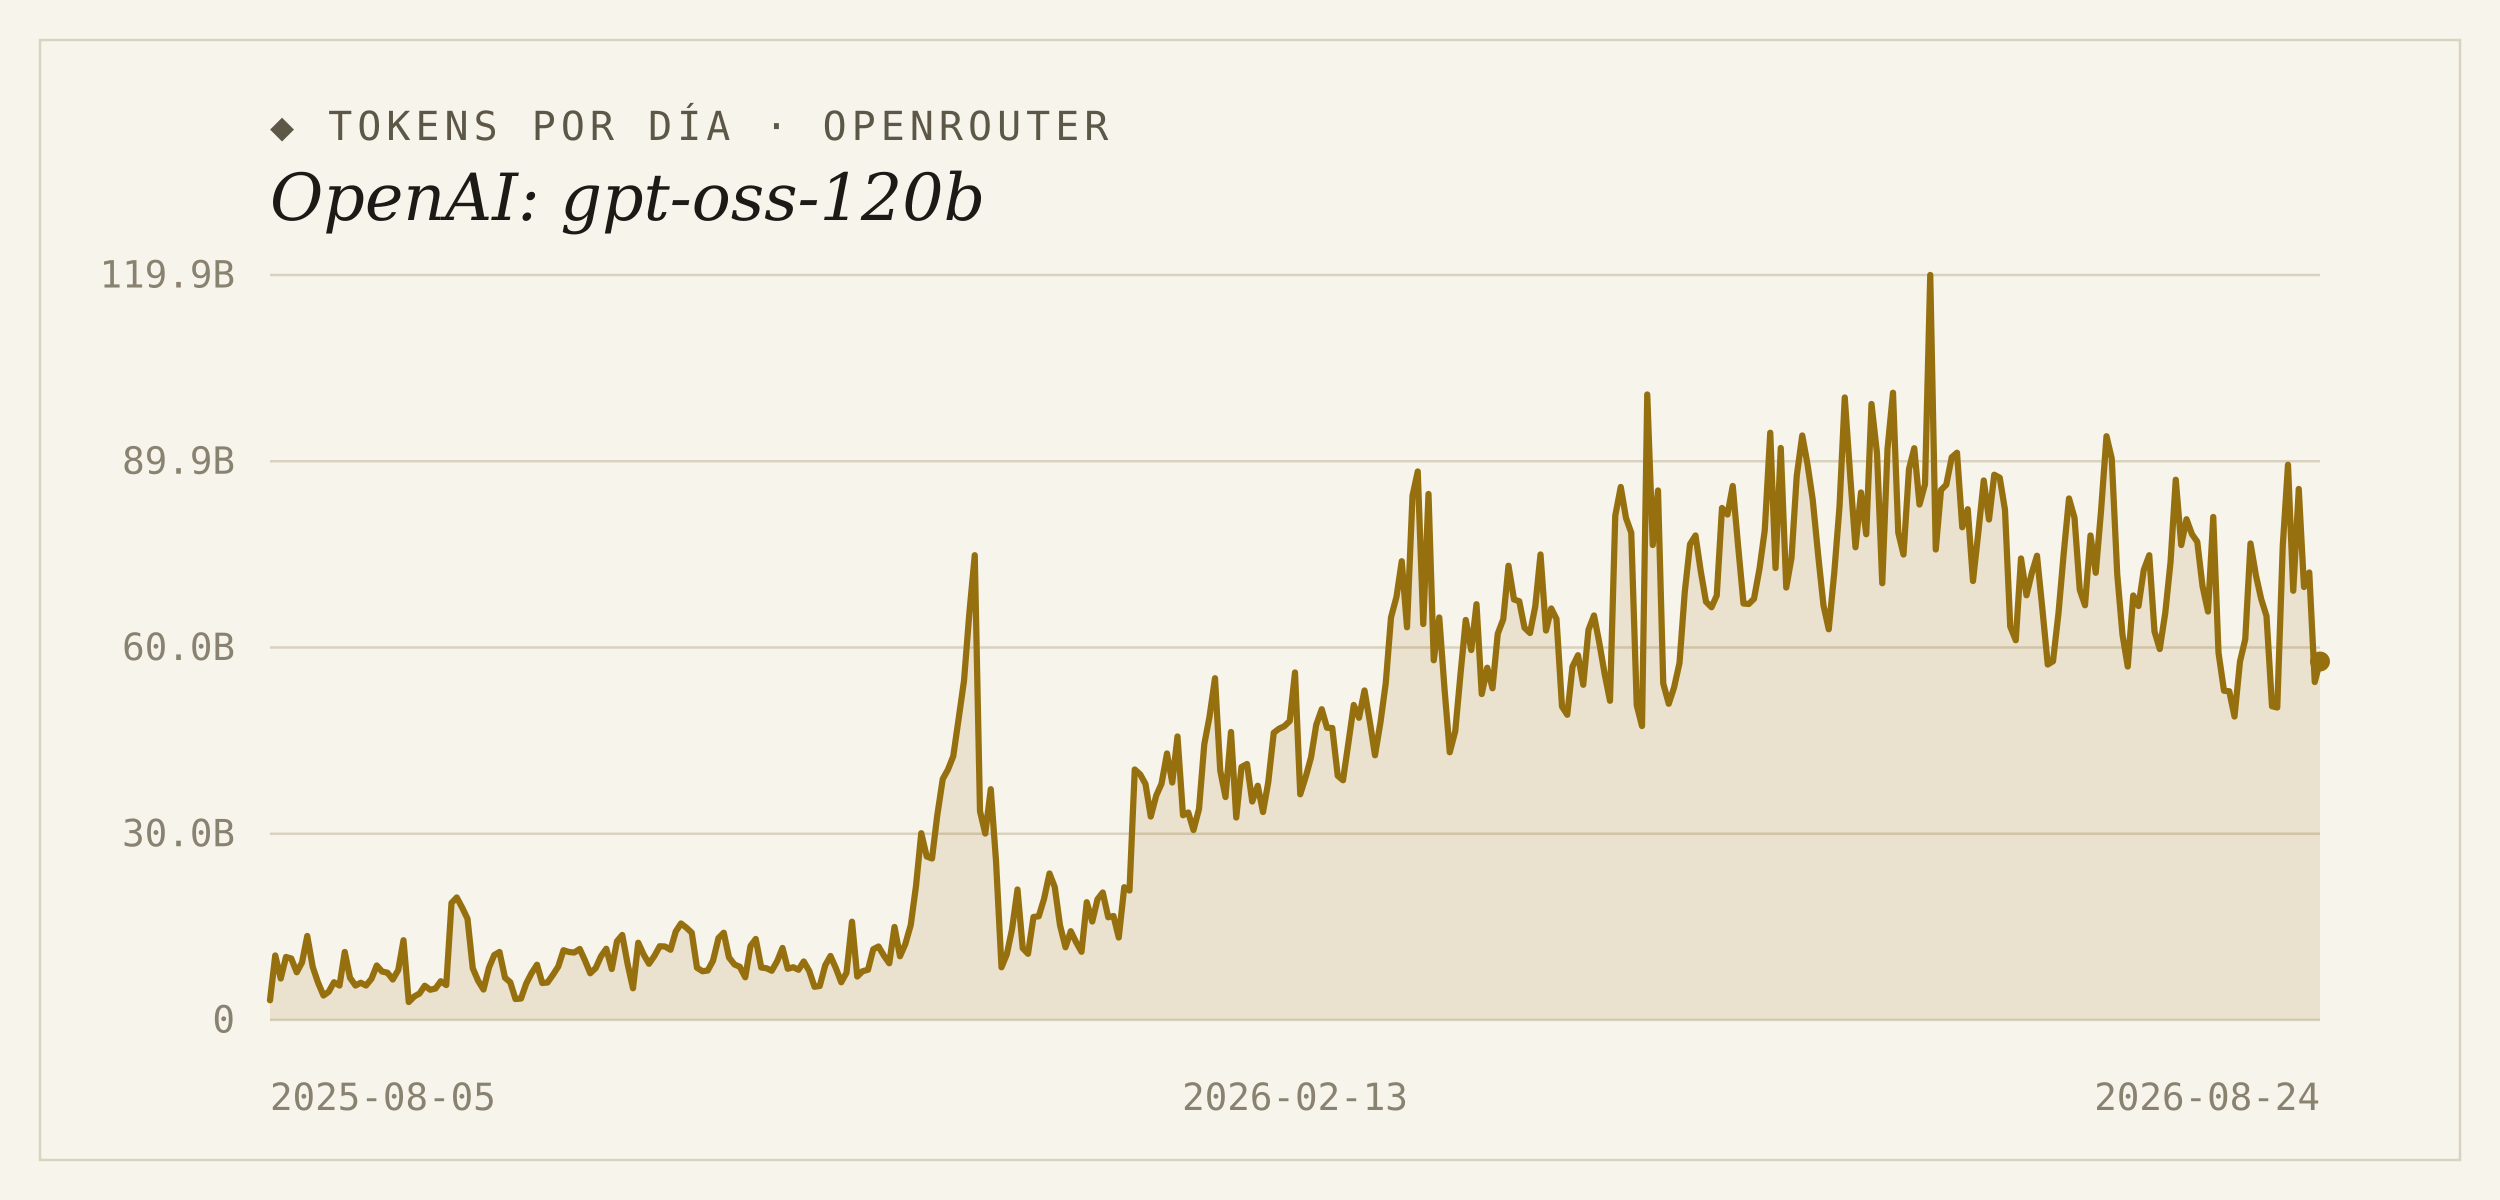
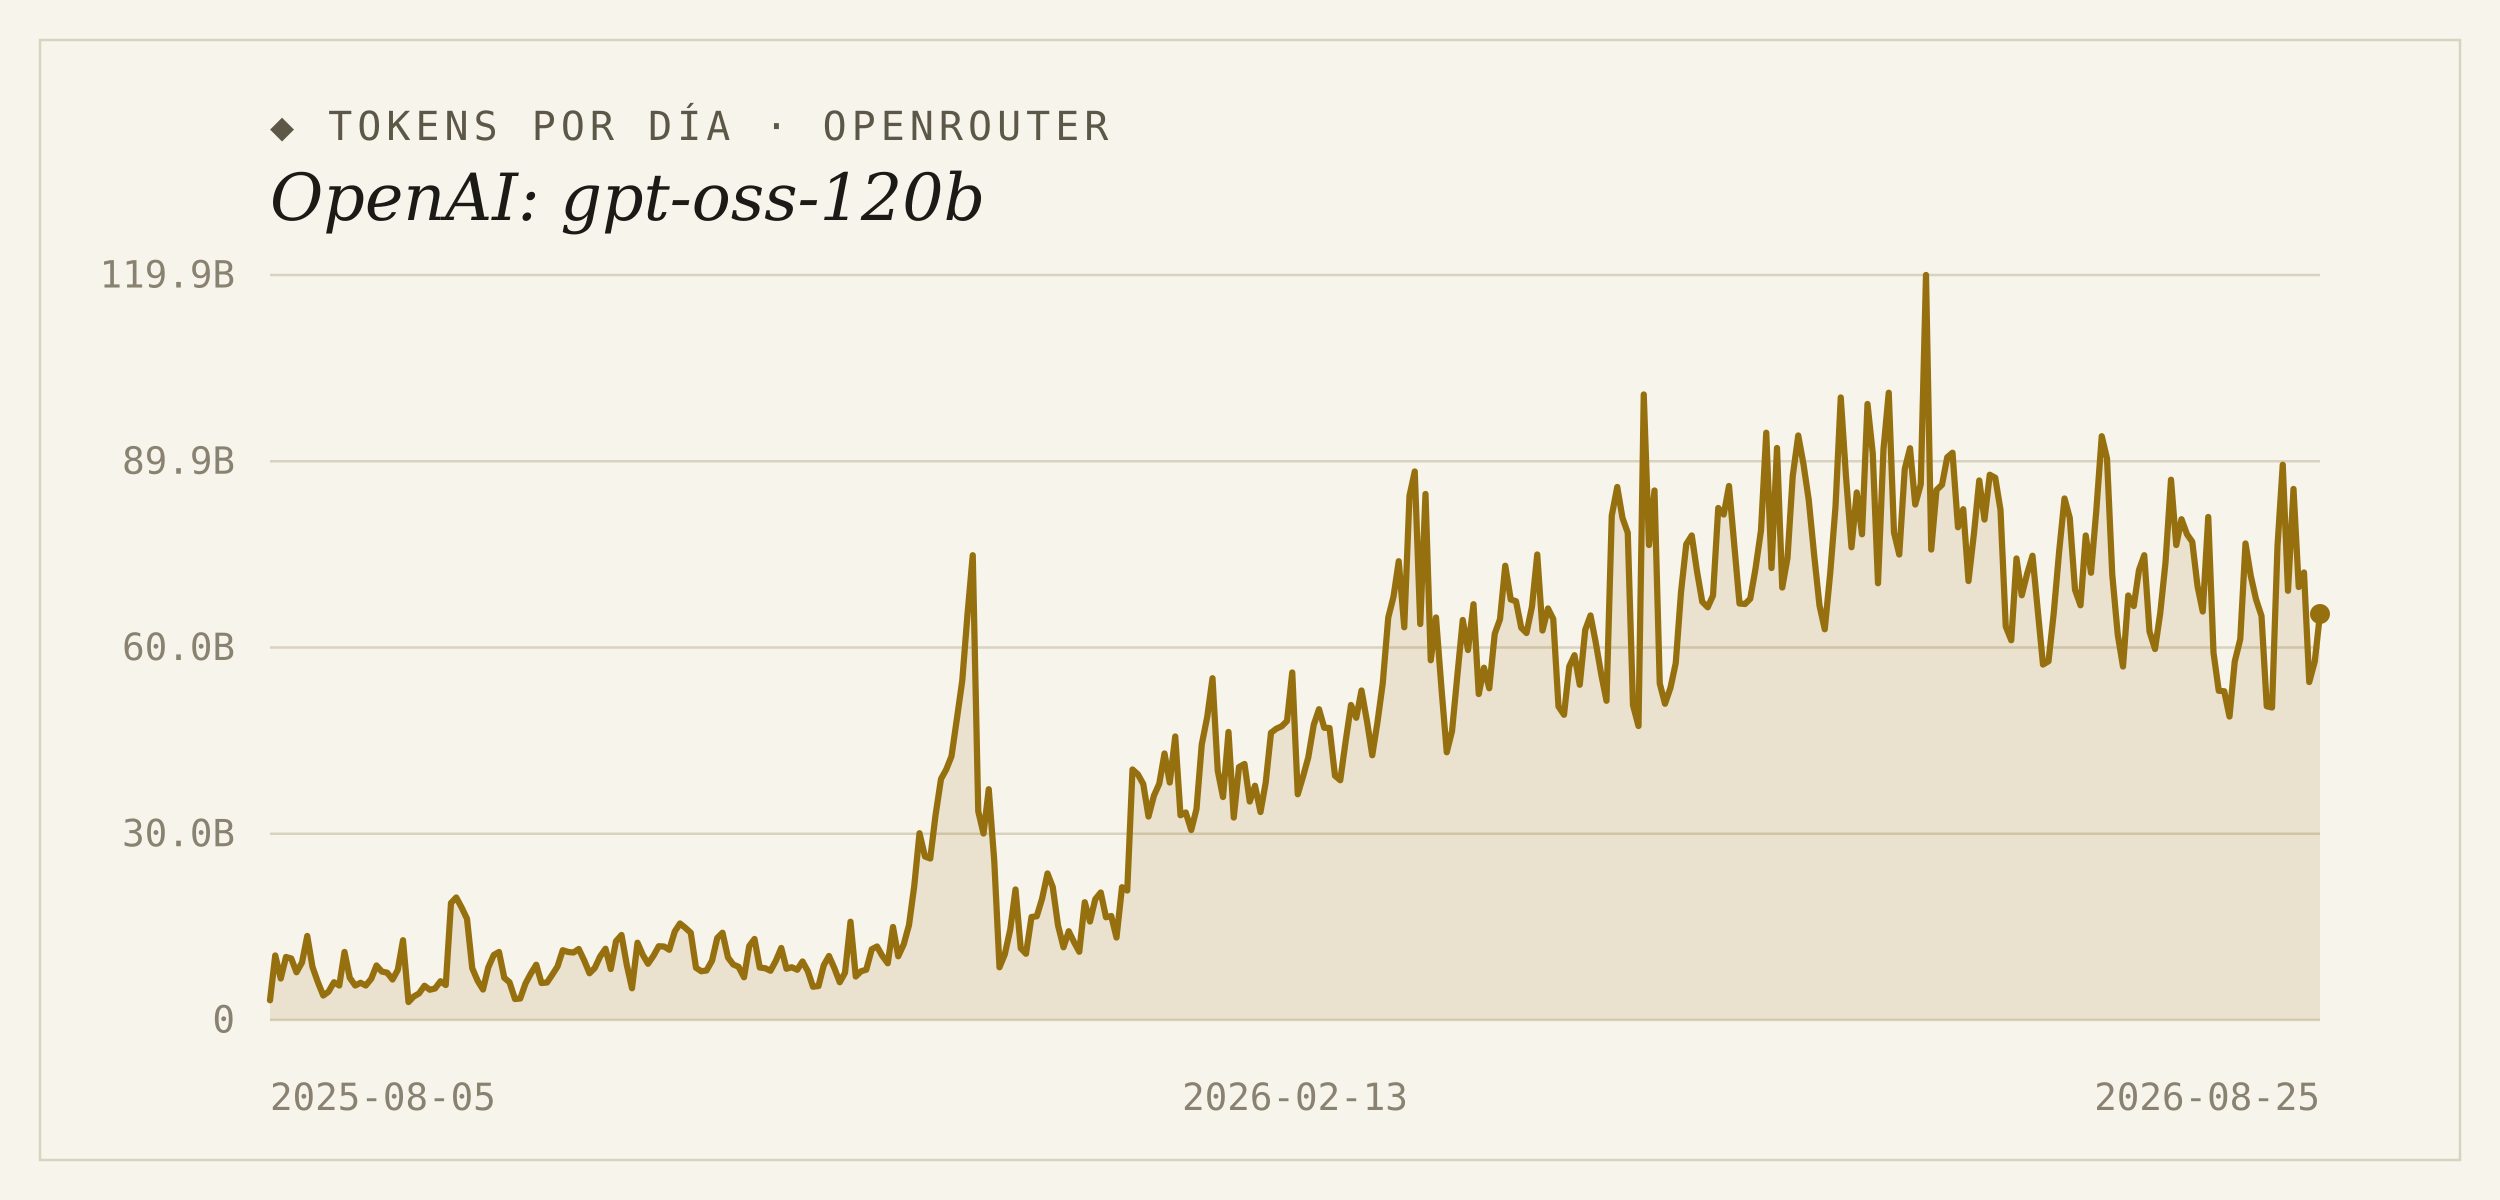
<svg xmlns="http://www.w3.org/2000/svg" width="1000" height="480" viewBox="0 0 1000 480">
  <rect width="1000" height="480" fill="#f7f4ec" />
  <rect x="16" y="16" width="968" height="448" fill="none" stroke="#d9d2bf" stroke-width="1" />
  <text x="108" y="56" font-family="'DejaVu Sans Mono', Consolas, monospace" font-size="16" letter-spacing="2" fill="#5d5748">◆ TOKENS POR DÍA · OPENROUTER</text>
  <text x="108" y="88" font-family="Georgia, 'DejaVu Serif', serif" font-size="26" font-style="italic" fill="#1c1a16">OpenAI: gpt-oss-120b</text>
  <line x1="108" y1="408.0" x2="928" y2="408.0" stroke="#d9d2bf" stroke-width="1" />
  <text x="94" y="413" text-anchor="end" font-family="'DejaVu Sans Mono', Consolas, monospace" font-size="15" fill="#8a8271">0</text>
  <line x1="108" y1="333.5" x2="928" y2="333.5" stroke="#d9d2bf" stroke-width="1" />
  <text x="94" y="338.5" text-anchor="end" font-family="'DejaVu Sans Mono', Consolas, monospace" font-size="15" fill="#8a8271">30.0B</text>
  <line x1="108" y1="259.0" x2="928" y2="259.0" stroke="#d9d2bf" stroke-width="1" />
  <text x="94" y="264" text-anchor="end" font-family="'DejaVu Sans Mono', Consolas, monospace" font-size="15" fill="#8a8271">60.0B</text>
  <line x1="108" y1="184.5" x2="928" y2="184.5" stroke="#d9d2bf" stroke-width="1" />
  <text x="94" y="189.5" text-anchor="end" font-family="'DejaVu Sans Mono', Consolas, monospace" font-size="15" fill="#8a8271">89.9B</text>
  <line x1="108" y1="110.0" x2="928" y2="110.0" stroke="#d9d2bf" stroke-width="1" />
  <text x="94" y="115" text-anchor="end" font-family="'DejaVu Sans Mono', Consolas, monospace" font-size="15" fill="#8a8271">119.9B</text>
-   <path d="M 108,408.0 L 108.0,400.1 L 110.1,382.2 L 112.3,391.4 L 114.4,382.8 L 116.5,383.4 L 118.7,388.9 L 120.8,385.0 L 122.9,374.4 L 125.1,386.8 L 127.2,393.0 L 129.4,398.2 L 131.5,396.7 L 133.6,392.9 L 135.8,394.2 L 137.9,380.8 L 140.0,391.1 L 142.2,394.2 L 144.3,393.1 L 146.4,394.2 L 148.6,391.5 L 150.7,386.2 L 152.8,388.6 L 155.0,389.1 L 157.1,391.8 L 159.3,388.0 L 161.4,376.1 L 163.5,400.8 L 165.7,398.6 L 167.8,397.4 L 169.9,394.3 L 172.1,395.9 L 174.2,395.4 L 176.3,392.5 L 178.5,394.0 L 180.6,361.2 L 182.7,359.0 L 184.9,363.1 L 187.0,367.5 L 189.1,387.3 L 191.3,392.4 L 193.4,395.8 L 195.6,387.0 L 197.7,382.0 L 199.8,380.8 L 202.0,391.1 L 204.1,392.9 L 206.2,399.6 L 208.4,399.4 L 210.5,393.4 L 212.6,389.3 L 214.8,385.9 L 216.9,393.2 L 219.0,393.0 L 221.2,389.9 L 223.3,386.6 L 225.4,380.1 L 227.6,380.8 L 229.7,381.0 L 231.9,379.6 L 234.0,384.2 L 236.1,389.3 L 238.3,387.2 L 240.4,382.5 L 242.5,379.5 L 244.7,387.6 L 246.8,376.5 L 248.9,374.0 L 251.1,385.9 L 253.2,395.3 L 255.3,377.1 L 257.5,381.9 L 259.6,385.5 L 261.8,382.3 L 263.9,378.5 L 266.0,378.6 L 268.2,379.9 L 270.3,372.6 L 272.4,369.4 L 274.6,371.1 L 276.7,373.1 L 278.8,387.1 L 281.0,388.5 L 283.1,388.2 L 285.2,384.3 L 287.4,375.2 L 289.5,373.1 L 291.6,383.0 L 293.8,385.8 L 295.9,386.7 L 298.1,390.9 L 300.2,378.4 L 302.3,375.6 L 304.5,387.0 L 306.6,387.3 L 308.7,388.3 L 310.9,384.4 L 313.0,379.2 L 315.1,387.5 L 317.3,386.9 L 319.4,387.9 L 321.5,384.6 L 323.7,388.4 L 325.8,394.7 L 327.9,394.4 L 330.1,386.1 L 332.2,382.4 L 334.4,387.4 L 336.5,392.9 L 338.6,389.1 L 340.8,368.7 L 342.9,390.6 L 345.0,388.5 L 347.2,387.9 L 349.3,379.7 L 351.4,378.6 L 353.6,382.3 L 355.7,385.3 L 357.8,370.8 L 360.0,382.5 L 362.1,377.7 L 364.3,370.0 L 366.4,354.4 L 368.5,333.3 L 370.7,342.6 L 372.8,343.4 L 374.9,326.2 L 377.1,311.6 L 379.2,307.8 L 381.3,302.5 L 383.5,287.2 L 385.6,272.3 L 387.7,245.7 L 389.9,222.1 L 392.0,324.5 L 394.1,333.4 L 396.3,315.7 L 398.4,344.3 L 400.6,386.9 L 402.7,381.8 L 404.8,371.8 L 407.0,355.8 L 409.1,379.3 L 411.2,381.5 L 413.4,366.8 L 415.5,366.5 L 417.6,359.6 L 419.8,349.4 L 421.9,354.8 L 424.0,370.1 L 426.2,378.9 L 428.3,372.5 L 430.4,376.8 L 432.6,380.7 L 434.7,360.9 L 436.9,368.6 L 439.0,359.7 L 441.1,357.0 L 443.3,366.9 L 445.4,366.4 L 447.5,375.0 L 449.7,354.9 L 451.8,356.2 L 453.9,307.8 L 456.1,309.8 L 458.2,313.6 L 460.3,326.6 L 462.5,318.2 L 464.6,313.5 L 466.8,301.4 L 468.9,313.0 L 471.0,294.6 L 473.2,326.1 L 475.3,325.0 L 477.4,332.0 L 479.6,323.6 L 481.7,297.8 L 483.8,286.7 L 486.0,271.3 L 488.1,308.3 L 490.2,318.8 L 492.4,292.8 L 494.5,327.0 L 496.6,306.8 L 498.8,305.6 L 500.9,320.6 L 503.1,314.3 L 505.2,324.8 L 507.3,312.9 L 509.5,293.1 L 511.6,291.5 L 513.7,290.5 L 515.9,288.4 L 518.0,269.0 L 520.1,317.7 L 522.3,310.7 L 524.4,303.0 L 526.5,289.9 L 528.7,283.7 L 530.8,291.1 L 532.9,291.2 L 535.1,310.3 L 537.2,312.1 L 539.4,296.9 L 541.5,282.0 L 543.6,287.1 L 545.8,276.2 L 547.9,288.5 L 550.0,302.1 L 552.2,288.8 L 554.3,273.3 L 556.4,247.0 L 558.6,238.7 L 560.7,224.5 L 562.8,250.9 L 565.0,198.3 L 567.1,188.6 L 569.3,249.6 L 571.4,197.6 L 573.5,264.1 L 575.7,247.0 L 577.8,275.5 L 579.9,300.9 L 582.1,292.5 L 584.2,269.6 L 586.3,248.0 L 588.5,260.0 L 590.6,241.7 L 592.7,277.6 L 594.9,267.1 L 597.0,275.3 L 599.1,253.5 L 601.3,247.7 L 603.4,226.3 L 605.6,239.8 L 607.7,240.5 L 609.8,251.1 L 612.0,253.2 L 614.1,242.6 L 616.2,221.8 L 618.4,252.2 L 620.5,243.4 L 622.6,247.6 L 624.8,282.6 L 626.9,285.9 L 629.0,266.6 L 631.2,262.1 L 633.3,273.9 L 635.4,251.9 L 637.6,246.2 L 639.7,257.0 L 641.9,269.8 L 644.0,280.3 L 646.1,206.3 L 648.3,194.8 L 650.4,207.2 L 652.5,213.1 L 654.7,282.1 L 656.8,290.4 L 658.9,157.8 L 661.1,218.0 L 663.2,196.2 L 665.3,273.4 L 667.5,281.5 L 669.6,275.1 L 671.8,265.2 L 673.9,236.9 L 676.0,217.7 L 678.2,214.2 L 680.3,228.5 L 682.4,240.7 L 684.6,242.9 L 686.7,238.2 L 688.8,203.2 L 691.0,205.8 L 693.1,194.4 L 695.2,217.9 L 697.4,241.4 L 699.5,241.6 L 701.6,239.5 L 703.8,227.5 L 705.9,212.1 L 708.1,173.1 L 710.2,227.2 L 712.3,179.2 L 714.5,235.0 L 716.6,223.2 L 718.7,190.3 L 720.9,174.2 L 723.0,185.7 L 725.1,200.0 L 727.3,222.4 L 729.4,242.2 L 731.5,251.7 L 733.7,229.1 L 735.8,202.7 L 737.9,159.0 L 740.1,190.6 L 742.2,218.9 L 744.4,197.0 L 746.5,213.7 L 748.6,161.6 L 750.8,181.3 L 752.9,233.3 L 755.0,179.6 L 757.2,157.1 L 759.3,213.0 L 761.4,221.8 L 763.6,187.6 L 765.7,179.3 L 767.8,201.8 L 770.0,193.7 L 772.1,110.0 L 774.3,219.8 L 776.4,196.0 L 778.5,193.9 L 780.7,182.9 L 782.8,181.1 L 784.9,210.9 L 787.1,203.7 L 789.2,232.4 L 791.3,213.2 L 793.5,192.2 L 795.6,207.8 L 797.7,189.9 L 799.9,191.1 L 802.0,204.0 L 804.1,250.6 L 806.3,256.1 L 808.4,223.4 L 810.6,238.1 L 812.7,229.3 L 814.8,222.3 L 817.0,244.1 L 819.1,265.8 L 821.2,264.5 L 823.4,245.2 L 825.5,221.2 L 827.6,199.4 L 829.8,207.1 L 831.9,235.9 L 834.0,242.1 L 836.2,214.2 L 838.3,229.1 L 840.4,204.5 L 842.6,174.5 L 844.7,183.4 L 846.9,229.8 L 849.0,253.9 L 851.1,266.6 L 853.3,238.2 L 855.4,242.4 L 857.5,228.0 L 859.7,222.1 L 861.8,252.6 L 863.9,259.6 L 866.1,245.2 L 868.2,225.0 L 870.3,191.9 L 872.5,218.0 L 874.6,207.7 L 876.8,213.7 L 878.9,216.7 L 881.0,234.4 L 883.2,244.6 L 885.3,206.8 L 887.4,261.1 L 889.6,276.3 L 891.7,276.5 L 893.8,286.6 L 896.0,264.6 L 898.1,255.7 L 900.2,217.4 L 902.4,230.3 L 904.5,239.7 L 906.6,246.4 L 908.8,282.5 L 910.9,283.0 L 913.1,218.4 L 915.2,185.9 L 917.3,236.3 L 919.5,195.6 L 921.6,234.8 L 923.7,229.0 L 925.9,272.8 L 928.0,264.6 L 928.0,408.0 Z" fill="#96700f" fill-opacity="0.14" />
-   <polyline points="108.0,400.1 110.1,382.2 112.3,391.4 114.4,382.8 116.5,383.4 118.7,388.9 120.8,385.0 122.9,374.4 125.1,386.8 127.2,393.0 129.4,398.2 131.5,396.7 133.6,392.9 135.8,394.2 137.9,380.8 140.0,391.1 142.2,394.2 144.3,393.1 146.4,394.2 148.6,391.5 150.7,386.2 152.8,388.6 155.0,389.1 157.1,391.8 159.3,388.0 161.4,376.1 163.5,400.8 165.7,398.6 167.8,397.4 169.9,394.3 172.1,395.9 174.2,395.4 176.3,392.5 178.5,394.0 180.6,361.2 182.7,359.0 184.9,363.1 187.0,367.5 189.1,387.3 191.3,392.4 193.4,395.8 195.6,387.0 197.7,382.0 199.8,380.8 202.0,391.1 204.1,392.9 206.2,399.6 208.4,399.4 210.5,393.4 212.6,389.3 214.8,385.9 216.9,393.2 219.0,393.0 221.2,389.9 223.3,386.6 225.4,380.1 227.6,380.8 229.7,381.0 231.9,379.6 234.0,384.2 236.1,389.3 238.3,387.2 240.4,382.5 242.5,379.5 244.7,387.6 246.8,376.5 248.9,374.0 251.1,385.9 253.2,395.3 255.3,377.1 257.5,381.9 259.6,385.5 261.8,382.3 263.9,378.5 266.0,378.6 268.2,379.9 270.3,372.6 272.4,369.4 274.6,371.1 276.7,373.1 278.8,387.1 281.0,388.5 283.1,388.2 285.2,384.3 287.4,375.2 289.5,373.1 291.6,383.0 293.8,385.8 295.9,386.7 298.1,390.9 300.2,378.4 302.3,375.6 304.5,387.0 306.6,387.3 308.7,388.3 310.9,384.4 313.0,379.2 315.1,387.5 317.3,386.9 319.4,387.9 321.5,384.6 323.7,388.4 325.8,394.7 327.9,394.4 330.1,386.1 332.2,382.4 334.4,387.4 336.5,392.9 338.6,389.1 340.8,368.7 342.9,390.6 345.0,388.5 347.2,387.9 349.3,379.7 351.4,378.6 353.6,382.3 355.7,385.3 357.8,370.8 360.0,382.5 362.1,377.7 364.3,370.0 366.4,354.4 368.5,333.3 370.7,342.6 372.8,343.4 374.9,326.2 377.1,311.6 379.2,307.8 381.3,302.5 383.5,287.2 385.6,272.3 387.7,245.7 389.9,222.1 392.0,324.5 394.1,333.4 396.3,315.7 398.4,344.3 400.6,386.9 402.7,381.8 404.8,371.8 407.0,355.8 409.1,379.3 411.2,381.5 413.4,366.8 415.5,366.5 417.6,359.6 419.8,349.4 421.9,354.8 424.0,370.1 426.2,378.9 428.3,372.5 430.4,376.8 432.6,380.7 434.7,360.9 436.9,368.6 439.0,359.7 441.1,357.0 443.3,366.9 445.4,366.4 447.5,375.0 449.7,354.9 451.8,356.2 453.9,307.8 456.1,309.8 458.2,313.6 460.3,326.6 462.5,318.2 464.6,313.5 466.8,301.4 468.9,313.0 471.0,294.6 473.2,326.1 475.3,325.0 477.4,332.0 479.6,323.6 481.7,297.8 483.8,286.7 486.0,271.3 488.1,308.3 490.2,318.8 492.4,292.8 494.5,327.0 496.6,306.8 498.8,305.6 500.9,320.6 503.1,314.3 505.2,324.8 507.3,312.9 509.5,293.1 511.6,291.5 513.7,290.5 515.9,288.4 518.0,269.0 520.1,317.7 522.3,310.7 524.4,303.0 526.5,289.9 528.7,283.7 530.8,291.1 532.9,291.2 535.1,310.3 537.2,312.1 539.4,296.9 541.5,282.0 543.6,287.1 545.8,276.2 547.9,288.5 550.0,302.1 552.2,288.8 554.3,273.3 556.4,247.0 558.6,238.7 560.7,224.5 562.8,250.9 565.0,198.3 567.1,188.6 569.3,249.6 571.4,197.6 573.5,264.1 575.7,247.0 577.8,275.5 579.9,300.9 582.1,292.5 584.2,269.6 586.3,248.0 588.5,260.0 590.6,241.7 592.7,277.6 594.9,267.1 597.0,275.3 599.1,253.5 601.3,247.7 603.4,226.3 605.6,239.8 607.7,240.5 609.8,251.1 612.0,253.2 614.1,242.6 616.2,221.8 618.4,252.2 620.5,243.4 622.6,247.6 624.8,282.6 626.9,285.9 629.0,266.6 631.2,262.1 633.3,273.9 635.4,251.9 637.6,246.2 639.7,257.0 641.9,269.8 644.0,280.3 646.1,206.3 648.3,194.8 650.4,207.2 652.5,213.1 654.7,282.1 656.8,290.4 658.9,157.8 661.1,218.0 663.2,196.2 665.3,273.4 667.5,281.5 669.6,275.1 671.8,265.2 673.9,236.9 676.0,217.7 678.2,214.2 680.3,228.5 682.4,240.7 684.6,242.9 686.7,238.2 688.8,203.2 691.0,205.8 693.1,194.4 695.2,217.9 697.4,241.4 699.5,241.6 701.6,239.5 703.8,227.5 705.9,212.1 708.1,173.1 710.2,227.2 712.3,179.2 714.5,235.0 716.6,223.2 718.7,190.3 720.9,174.2 723.0,185.7 725.1,200.0 727.3,222.4 729.4,242.2 731.5,251.7 733.7,229.1 735.8,202.7 737.9,159.0 740.1,190.6 742.2,218.9 744.4,197.0 746.5,213.7 748.6,161.6 750.8,181.3 752.9,233.3 755.0,179.6 757.2,157.1 759.3,213.0 761.4,221.8 763.6,187.6 765.7,179.3 767.8,201.8 770.0,193.7 772.1,110.0 774.3,219.8 776.4,196.0 778.5,193.9 780.7,182.9 782.8,181.1 784.9,210.9 787.1,203.7 789.2,232.4 791.3,213.2 793.5,192.2 795.6,207.8 797.7,189.9 799.9,191.1 802.0,204.0 804.1,250.6 806.3,256.1 808.4,223.4 810.6,238.1 812.7,229.3 814.8,222.3 817.0,244.1 819.1,265.8 821.2,264.5 823.4,245.2 825.5,221.2 827.6,199.4 829.8,207.1 831.9,235.9 834.0,242.1 836.2,214.2 838.3,229.1 840.4,204.5 842.6,174.5 844.7,183.4 846.9,229.8 849.0,253.9 851.1,266.6 853.3,238.2 855.4,242.4 857.5,228.0 859.7,222.1 861.8,252.6 863.9,259.6 866.1,245.2 868.2,225.0 870.3,191.9 872.5,218.0 874.6,207.7 876.8,213.7 878.9,216.7 881.0,234.4 883.2,244.6 885.3,206.8 887.4,261.1 889.6,276.3 891.7,276.5 893.8,286.6 896.0,264.6 898.1,255.7 900.2,217.4 902.4,230.3 904.5,239.7 906.6,246.4 908.8,282.5 910.9,283.0 913.1,218.4 915.2,185.9 917.3,236.3 919.5,195.6 921.6,234.8 923.7,229.0 925.9,272.8 928.0,264.6" fill="none" stroke="#96700f" stroke-width="2.5" stroke-linejoin="round" stroke-linecap="round" />
-   <circle cx="928.0" cy="264.6" r="4" fill="#96700f" />
+   <path d="M 108,408.0 L 108.0,400.1 L 110.1,382.2 L 112.3,391.4 L 114.4,382.8 L 116.5,383.4 L 118.6,388.9 L 120.8,385.0 L 122.9,374.4 L 125.0,386.8 L 127.2,393.0 L 129.3,398.2 L 131.4,396.7 L 133.6,392.9 L 135.7,394.2 L 137.8,380.8 L 139.9,391.1 L 142.1,394.2 L 144.2,393.1 L 146.3,394.2 L 148.5,391.5 L 150.6,386.2 L 152.7,388.6 L 154.9,389.1 L 157.0,391.8 L 159.1,388.0 L 161.2,376.1 L 163.4,400.8 L 165.5,398.6 L 167.6,397.4 L 169.8,394.3 L 171.9,395.9 L 174.0,395.4 L 176.2,392.5 L 178.3,394.0 L 180.4,361.2 L 182.5,359.0 L 184.7,363.1 L 186.8,367.5 L 188.9,387.3 L 191.1,392.4 L 193.2,395.8 L 195.3,387.0 L 197.5,382.0 L 199.6,380.8 L 201.7,391.1 L 203.8,392.9 L 206.0,399.6 L 208.1,399.4 L 210.2,393.4 L 212.4,389.3 L 214.5,385.9 L 216.6,393.2 L 218.8,393.0 L 220.9,389.9 L 223.0,386.6 L 225.1,380.1 L 227.3,380.8 L 229.4,381.0 L 231.5,379.6 L 233.7,384.2 L 235.8,389.3 L 237.9,387.2 L 240.1,382.5 L 242.2,379.5 L 244.3,387.6 L 246.4,376.5 L 248.6,374.0 L 250.7,385.9 L 252.8,395.3 L 255.0,377.1 L 257.1,381.9 L 259.2,385.5 L 261.4,382.3 L 263.5,378.5 L 265.6,378.6 L 267.7,379.9 L 269.9,372.6 L 272.0,369.4 L 274.1,371.1 L 276.3,373.1 L 278.4,387.1 L 280.5,388.5 L 282.6,388.2 L 284.8,384.3 L 286.9,375.2 L 289.0,373.1 L 291.2,383.0 L 293.3,385.8 L 295.4,386.7 L 297.6,390.9 L 299.7,378.4 L 301.8,375.6 L 303.9,387.0 L 306.1,387.3 L 308.2,388.3 L 310.3,384.4 L 312.5,379.2 L 314.6,387.5 L 316.7,386.9 L 318.9,387.9 L 321.0,384.6 L 323.1,388.4 L 325.2,394.7 L 327.4,394.4 L 329.5,386.1 L 331.6,382.4 L 333.8,387.4 L 335.9,392.9 L 338.0,389.1 L 340.2,368.7 L 342.3,390.6 L 344.4,388.5 L 346.5,387.9 L 348.7,379.7 L 350.8,378.6 L 352.9,382.3 L 355.1,385.3 L 357.2,370.8 L 359.3,382.5 L 361.5,377.7 L 363.6,370.0 L 365.7,354.4 L 367.8,333.3 L 370.0,342.6 L 372.1,343.4 L 374.2,326.2 L 376.4,311.6 L 378.5,307.8 L 380.6,302.5 L 382.8,287.2 L 384.9,272.3 L 387.0,245.7 L 389.1,222.1 L 391.3,324.5 L 393.4,333.4 L 395.5,315.7 L 397.7,344.3 L 399.8,386.9 L 401.9,381.8 L 404.1,371.8 L 406.2,355.8 L 408.3,379.3 L 410.4,381.5 L 412.6,366.8 L 414.7,366.5 L 416.8,359.6 L 419.0,349.4 L 421.1,354.8 L 423.2,370.1 L 425.4,378.9 L 427.5,372.5 L 429.6,376.8 L 431.7,380.7 L 433.9,360.9 L 436.0,368.6 L 438.1,359.7 L 440.3,357.0 L 442.4,366.9 L 444.5,366.4 L 446.6,375.0 L 448.8,354.9 L 450.9,356.2 L 453.0,307.8 L 455.2,309.8 L 457.3,313.6 L 459.4,326.6 L 461.6,318.2 L 463.7,313.5 L 465.8,301.4 L 467.9,313.0 L 470.1,294.6 L 472.2,326.1 L 474.3,325.0 L 476.5,332.0 L 478.6,323.6 L 480.7,297.8 L 482.9,286.7 L 485.0,271.3 L 487.1,308.3 L 489.2,318.8 L 491.4,292.8 L 493.5,327.0 L 495.6,306.8 L 497.8,305.6 L 499.9,320.6 L 502.0,314.3 L 504.2,324.8 L 506.3,312.9 L 508.4,293.1 L 510.5,291.5 L 512.7,290.5 L 514.8,288.4 L 516.9,269.0 L 519.1,317.7 L 521.2,310.7 L 523.3,303.0 L 525.5,289.9 L 527.6,283.7 L 529.7,291.1 L 531.8,291.2 L 534.0,310.3 L 536.1,312.1 L 538.2,296.9 L 540.4,282.0 L 542.5,287.1 L 544.6,276.2 L 546.8,288.5 L 548.9,302.1 L 551.0,288.8 L 553.1,273.3 L 555.3,247.0 L 557.4,238.7 L 559.5,224.5 L 561.7,250.9 L 563.8,198.3 L 565.9,188.6 L 568.1,249.6 L 570.2,197.6 L 572.3,264.1 L 574.4,247.0 L 576.6,275.5 L 578.7,300.9 L 580.8,292.5 L 583.0,269.6 L 585.1,248.0 L 587.2,260.0 L 589.4,241.7 L 591.5,277.6 L 593.6,267.1 L 595.7,275.3 L 597.9,253.5 L 600.0,247.7 L 602.1,226.3 L 604.3,239.8 L 606.4,240.5 L 608.5,251.1 L 610.6,253.2 L 612.8,242.6 L 614.9,221.8 L 617.0,252.2 L 619.2,243.4 L 621.3,247.6 L 623.4,282.6 L 625.6,285.9 L 627.7,266.6 L 629.8,262.1 L 631.9,273.9 L 634.1,251.9 L 636.2,246.2 L 638.3,257.0 L 640.5,269.8 L 642.6,280.3 L 644.7,206.3 L 646.9,194.8 L 649.0,207.2 L 651.1,213.1 L 653.2,282.1 L 655.4,290.4 L 657.5,157.8 L 659.6,218.0 L 661.8,196.2 L 663.9,273.4 L 666.0,281.5 L 668.2,275.1 L 670.3,265.2 L 672.4,236.9 L 674.5,217.7 L 676.7,214.2 L 678.8,228.5 L 680.9,240.7 L 683.1,242.9 L 685.2,238.2 L 687.3,203.2 L 689.5,205.8 L 691.6,194.4 L 693.7,217.9 L 695.8,241.4 L 698.0,241.6 L 700.1,239.5 L 702.2,227.5 L 704.4,212.1 L 706.5,173.1 L 708.6,227.2 L 710.8,179.2 L 712.9,235.0 L 715.0,223.2 L 717.1,190.3 L 719.3,174.2 L 721.4,185.7 L 723.5,200.0 L 725.7,222.4 L 727.8,242.2 L 729.9,251.7 L 732.1,229.1 L 734.2,202.7 L 736.3,159.0 L 738.4,190.6 L 740.6,218.9 L 742.7,197.0 L 744.8,213.7 L 747.0,161.6 L 749.1,181.3 L 751.2,233.3 L 753.4,179.6 L 755.5,157.1 L 757.6,213.0 L 759.7,221.8 L 761.9,187.6 L 764.0,179.3 L 766.1,201.8 L 768.3,193.7 L 770.4,110.0 L 772.5,219.8 L 774.6,196.0 L 776.8,193.9 L 778.9,182.9 L 781.0,181.1 L 783.2,210.9 L 785.3,203.7 L 787.4,232.4 L 789.6,213.2 L 791.7,192.2 L 793.8,207.8 L 795.9,189.9 L 798.1,191.1 L 800.2,204.0 L 802.3,250.6 L 804.5,256.1 L 806.6,223.4 L 808.7,238.1 L 810.9,229.3 L 813.0,222.3 L 815.1,244.1 L 817.2,265.8 L 819.4,264.5 L 821.5,245.2 L 823.6,221.2 L 825.8,199.4 L 827.9,207.1 L 830.0,235.9 L 832.2,242.1 L 834.3,214.2 L 836.4,229.1 L 838.5,204.5 L 840.7,174.5 L 842.8,183.4 L 844.9,229.8 L 847.1,253.9 L 849.2,266.6 L 851.3,238.2 L 853.5,242.4 L 855.6,228.0 L 857.7,222.1 L 859.8,252.6 L 862.0,259.6 L 864.1,245.2 L 866.2,225.0 L 868.4,191.9 L 870.5,218.0 L 872.6,207.7 L 874.8,213.7 L 876.9,216.7 L 879.0,234.4 L 881.1,244.6 L 883.3,206.8 L 885.4,261.1 L 887.5,276.3 L 889.7,276.5 L 891.8,286.6 L 893.9,264.6 L 896.1,255.7 L 898.2,217.4 L 900.3,230.3 L 902.4,239.7 L 904.6,246.4 L 906.7,282.5 L 908.8,283.0 L 911.0,218.4 L 913.1,185.9 L 915.2,236.3 L 917.4,195.6 L 919.5,234.8 L 921.6,229.0 L 923.7,272.8 L 925.9,264.6 L 928.0,245.6 L 928.0,408.0 Z" fill="#96700f" fill-opacity="0.14" />
+   <polyline points="108.0,400.1 110.1,382.2 112.3,391.4 114.4,382.8 116.5,383.4 118.6,388.9 120.8,385.0 122.9,374.4 125.0,386.8 127.2,393.0 129.3,398.2 131.4,396.7 133.6,392.9 135.7,394.2 137.8,380.8 139.9,391.1 142.1,394.2 144.2,393.1 146.3,394.2 148.5,391.5 150.6,386.2 152.7,388.6 154.9,389.1 157.0,391.8 159.1,388.0 161.2,376.1 163.4,400.8 165.5,398.6 167.6,397.4 169.8,394.3 171.9,395.9 174.0,395.4 176.2,392.5 178.3,394.0 180.4,361.2 182.5,359.0 184.7,363.1 186.8,367.5 188.9,387.3 191.1,392.4 193.2,395.8 195.3,387.0 197.5,382.0 199.6,380.8 201.7,391.1 203.8,392.9 206.0,399.6 208.1,399.4 210.2,393.4 212.4,389.3 214.5,385.9 216.6,393.2 218.8,393.0 220.9,389.9 223.0,386.6 225.1,380.1 227.3,380.8 229.4,381.0 231.5,379.6 233.7,384.2 235.8,389.3 237.9,387.2 240.1,382.5 242.2,379.5 244.3,387.6 246.4,376.5 248.6,374.0 250.7,385.9 252.8,395.3 255.0,377.1 257.1,381.9 259.2,385.5 261.4,382.3 263.5,378.5 265.6,378.6 267.7,379.9 269.9,372.6 272.0,369.4 274.1,371.1 276.3,373.1 278.4,387.1 280.5,388.5 282.6,388.2 284.8,384.3 286.9,375.2 289.0,373.1 291.2,383.0 293.3,385.8 295.4,386.7 297.6,390.9 299.7,378.4 301.8,375.6 303.9,387.0 306.1,387.3 308.2,388.3 310.3,384.4 312.5,379.2 314.6,387.5 316.7,386.9 318.9,387.9 321.0,384.6 323.1,388.4 325.2,394.7 327.4,394.4 329.5,386.1 331.6,382.4 333.8,387.4 335.9,392.9 338.0,389.1 340.2,368.7 342.3,390.6 344.4,388.5 346.5,387.9 348.7,379.7 350.8,378.6 352.9,382.3 355.1,385.3 357.2,370.8 359.3,382.5 361.5,377.7 363.6,370.0 365.7,354.4 367.8,333.3 370.0,342.6 372.1,343.4 374.2,326.2 376.4,311.6 378.5,307.8 380.6,302.5 382.8,287.2 384.9,272.3 387.0,245.7 389.1,222.1 391.3,324.5 393.4,333.4 395.5,315.7 397.7,344.3 399.8,386.9 401.9,381.8 404.1,371.8 406.2,355.8 408.3,379.3 410.4,381.5 412.6,366.8 414.7,366.5 416.8,359.6 419.0,349.4 421.1,354.8 423.2,370.1 425.4,378.9 427.5,372.5 429.6,376.8 431.7,380.7 433.9,360.9 436.0,368.6 438.1,359.7 440.3,357.0 442.4,366.9 444.5,366.4 446.6,375.0 448.8,354.9 450.9,356.2 453.0,307.8 455.2,309.8 457.3,313.6 459.4,326.6 461.6,318.2 463.7,313.5 465.8,301.4 467.9,313.0 470.1,294.6 472.2,326.1 474.3,325.0 476.5,332.0 478.6,323.6 480.7,297.8 482.9,286.7 485.0,271.3 487.1,308.3 489.2,318.8 491.4,292.8 493.5,327.0 495.6,306.8 497.8,305.6 499.9,320.6 502.0,314.3 504.2,324.8 506.3,312.9 508.4,293.1 510.5,291.5 512.7,290.5 514.8,288.4 516.9,269.0 519.1,317.7 521.2,310.7 523.3,303.0 525.5,289.9 527.6,283.7 529.7,291.1 531.8,291.2 534.0,310.3 536.1,312.1 538.2,296.9 540.4,282.0 542.5,287.1 544.6,276.2 546.8,288.5 548.9,302.1 551.0,288.8 553.1,273.3 555.3,247.0 557.4,238.7 559.5,224.5 561.7,250.9 563.8,198.3 565.9,188.6 568.1,249.6 570.2,197.6 572.3,264.1 574.4,247.0 576.6,275.5 578.7,300.9 580.8,292.5 583.0,269.6 585.1,248.0 587.2,260.0 589.4,241.7 591.5,277.6 593.6,267.1 595.7,275.3 597.9,253.5 600.0,247.7 602.1,226.3 604.3,239.8 606.4,240.5 608.5,251.1 610.6,253.2 612.8,242.6 614.9,221.8 617.0,252.2 619.2,243.4 621.3,247.6 623.4,282.6 625.6,285.9 627.7,266.6 629.8,262.1 631.9,273.9 634.1,251.9 636.2,246.2 638.3,257.0 640.5,269.8 642.6,280.3 644.7,206.3 646.9,194.8 649.0,207.2 651.1,213.1 653.2,282.1 655.4,290.4 657.5,157.8 659.6,218.0 661.8,196.2 663.9,273.4 666.0,281.5 668.2,275.1 670.3,265.2 672.4,236.9 674.5,217.7 676.7,214.2 678.8,228.5 680.9,240.7 683.1,242.9 685.2,238.2 687.3,203.2 689.5,205.8 691.6,194.4 693.7,217.9 695.8,241.4 698.0,241.6 700.1,239.5 702.2,227.5 704.4,212.1 706.5,173.1 708.6,227.2 710.8,179.2 712.9,235.0 715.0,223.2 717.1,190.3 719.3,174.2 721.4,185.7 723.5,200.0 725.7,222.4 727.8,242.2 729.9,251.7 732.1,229.1 734.2,202.7 736.3,159.0 738.4,190.6 740.6,218.9 742.7,197.0 744.8,213.7 747.0,161.6 749.1,181.3 751.2,233.3 753.4,179.6 755.5,157.1 757.6,213.0 759.7,221.8 761.9,187.6 764.0,179.3 766.1,201.8 768.3,193.7 770.4,110.0 772.5,219.8 774.6,196.0 776.8,193.9 778.9,182.9 781.0,181.1 783.2,210.9 785.3,203.7 787.4,232.4 789.6,213.2 791.7,192.2 793.8,207.8 795.9,189.9 798.1,191.1 800.2,204.0 802.3,250.6 804.5,256.1 806.6,223.4 808.7,238.1 810.9,229.3 813.0,222.3 815.1,244.1 817.2,265.8 819.4,264.5 821.5,245.2 823.6,221.2 825.8,199.4 827.9,207.1 830.0,235.9 832.2,242.1 834.3,214.2 836.4,229.1 838.5,204.5 840.7,174.5 842.8,183.4 844.9,229.8 847.1,253.9 849.2,266.6 851.3,238.2 853.5,242.4 855.6,228.0 857.7,222.1 859.8,252.6 862.0,259.6 864.1,245.2 866.2,225.0 868.4,191.9 870.5,218.0 872.6,207.7 874.8,213.7 876.9,216.7 879.0,234.4 881.1,244.6 883.3,206.8 885.4,261.1 887.5,276.3 889.7,276.5 891.8,286.6 893.9,264.6 896.1,255.7 898.2,217.4 900.3,230.3 902.4,239.7 904.6,246.4 906.7,282.5 908.8,283.0 911.0,218.4 913.1,185.9 915.2,236.3 917.4,195.6 919.5,234.8 921.6,229.0 923.7,272.8 925.9,264.6 928.0,245.6" fill="none" stroke="#96700f" stroke-width="2.5" stroke-linejoin="round" stroke-linecap="round" />
+   <circle cx="928.0" cy="245.6" r="4" fill="#96700f" />
  <text x="108" y="444" text-anchor="start" font-family="'DejaVu Sans Mono', Consolas, monospace" font-size="15" fill="#8a8271">2025-08-05</text>
  <text x="518" y="444" text-anchor="middle" font-family="'DejaVu Sans Mono', Consolas, monospace" font-size="15" fill="#8a8271">2026-02-13</text>
-   <text x="928" y="444" text-anchor="end" font-family="'DejaVu Sans Mono', Consolas, monospace" font-size="15" fill="#8a8271">2026-08-24</text>
+   <text x="928" y="444" text-anchor="end" font-family="'DejaVu Sans Mono', Consolas, monospace" font-size="15" fill="#8a8271">2026-08-25</text>
</svg>
